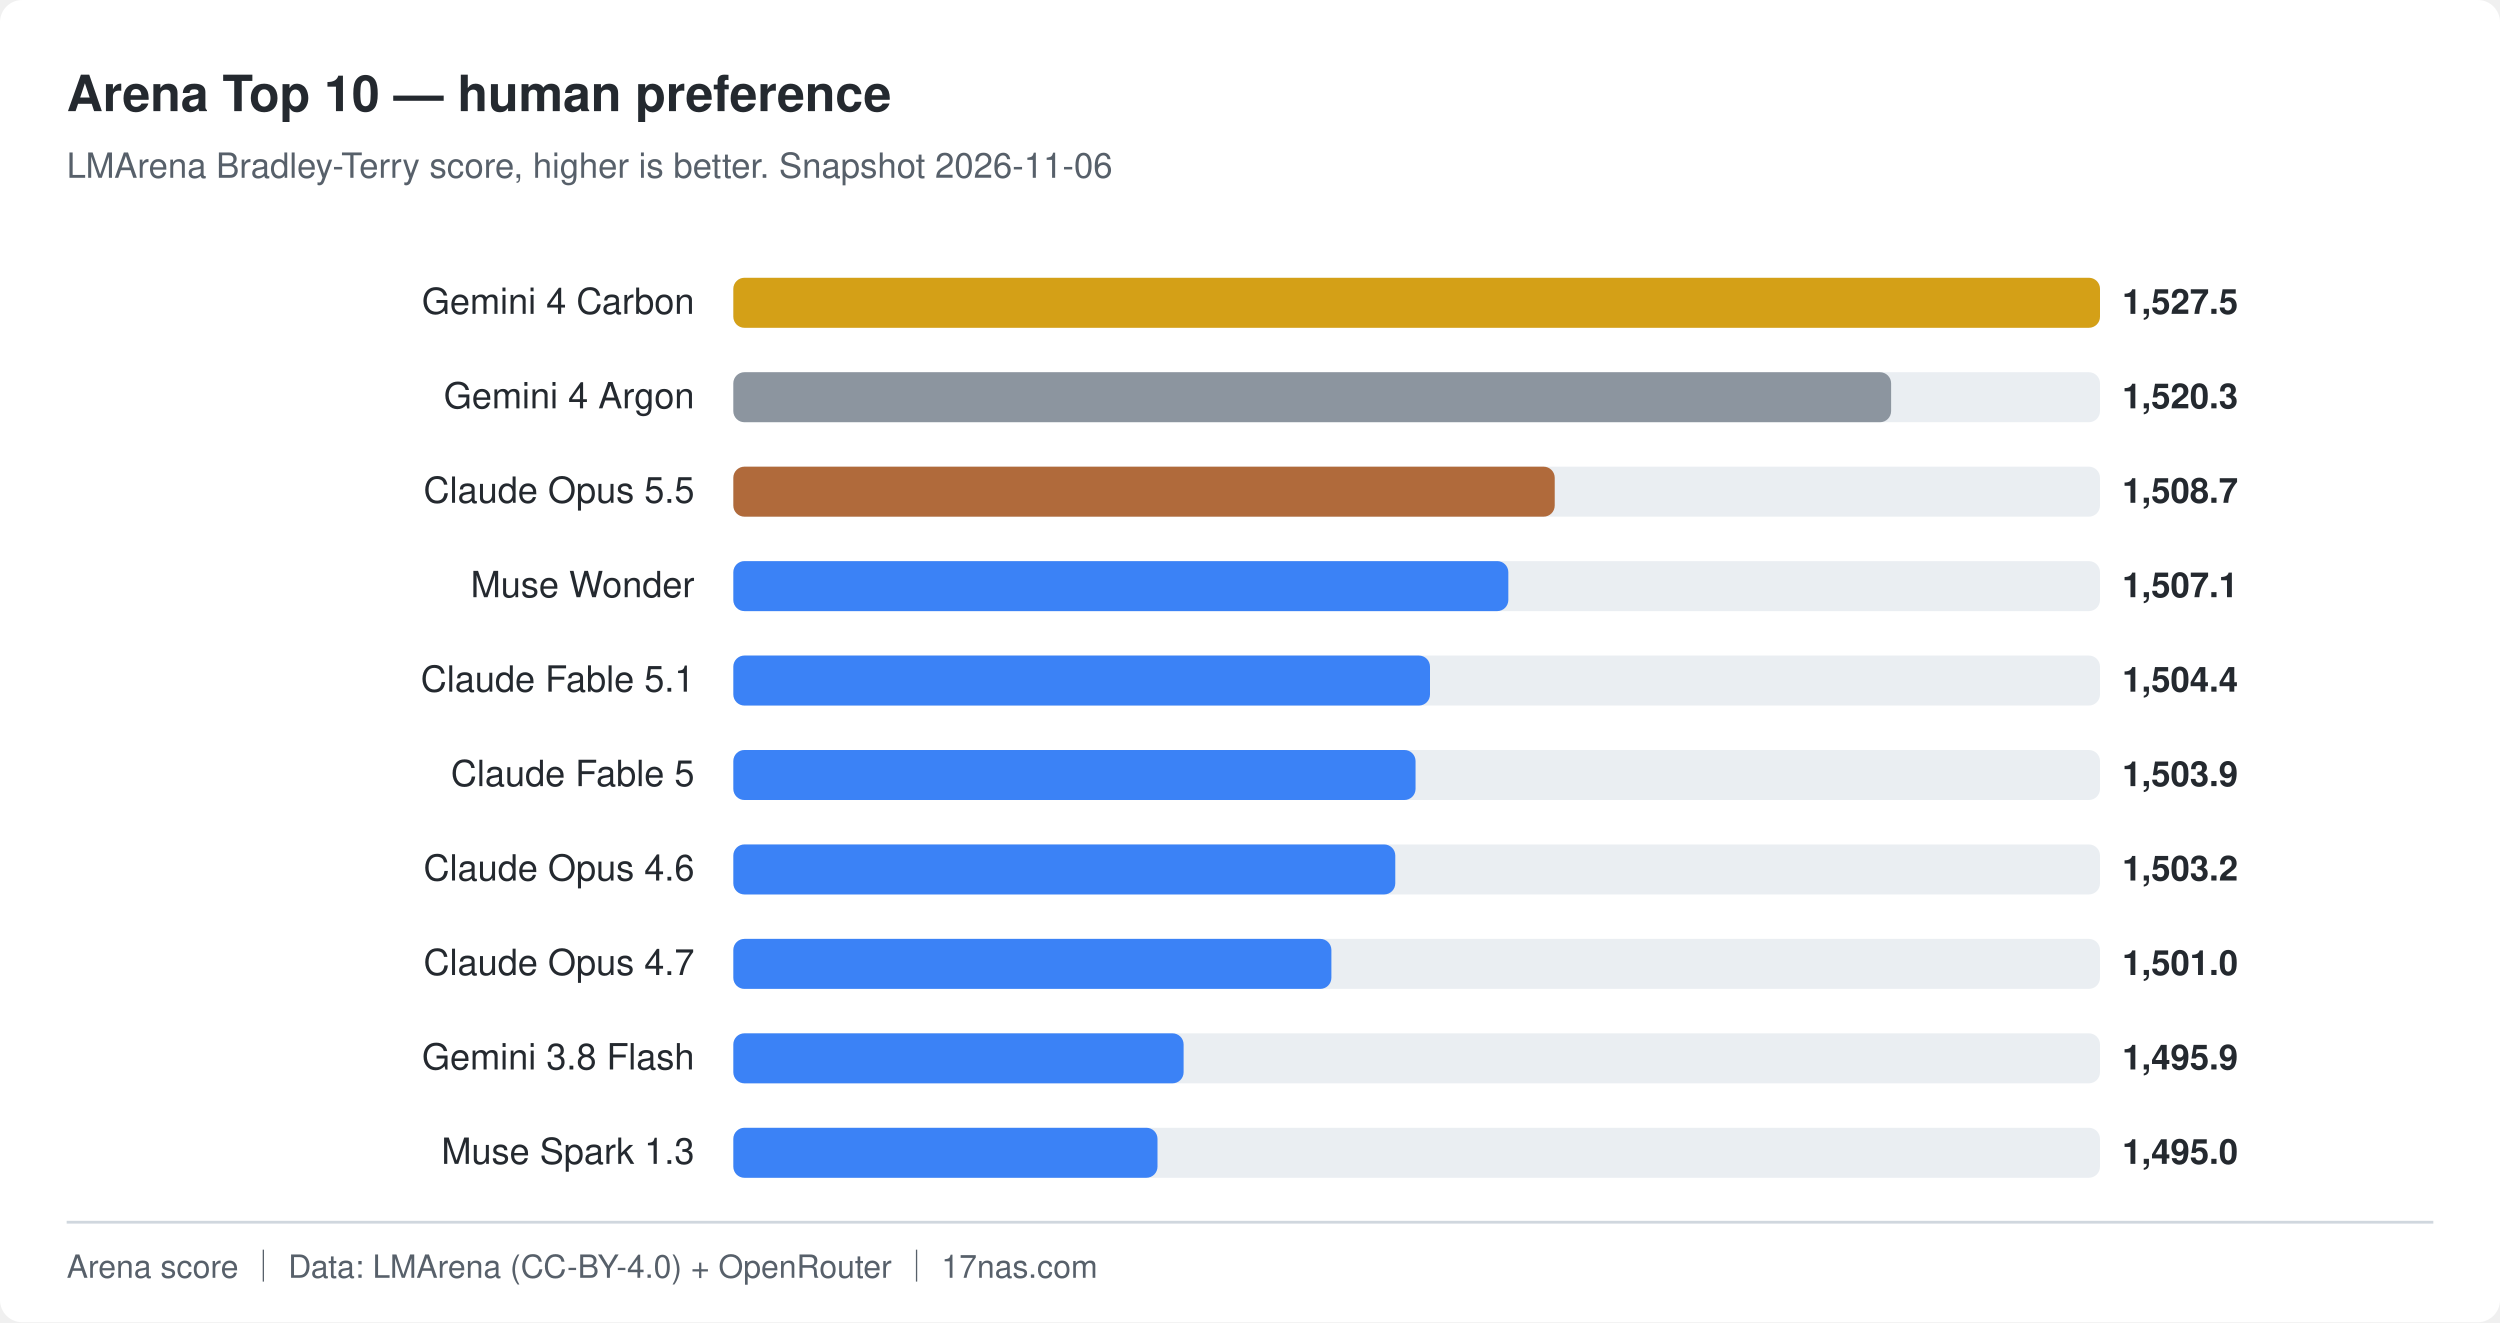
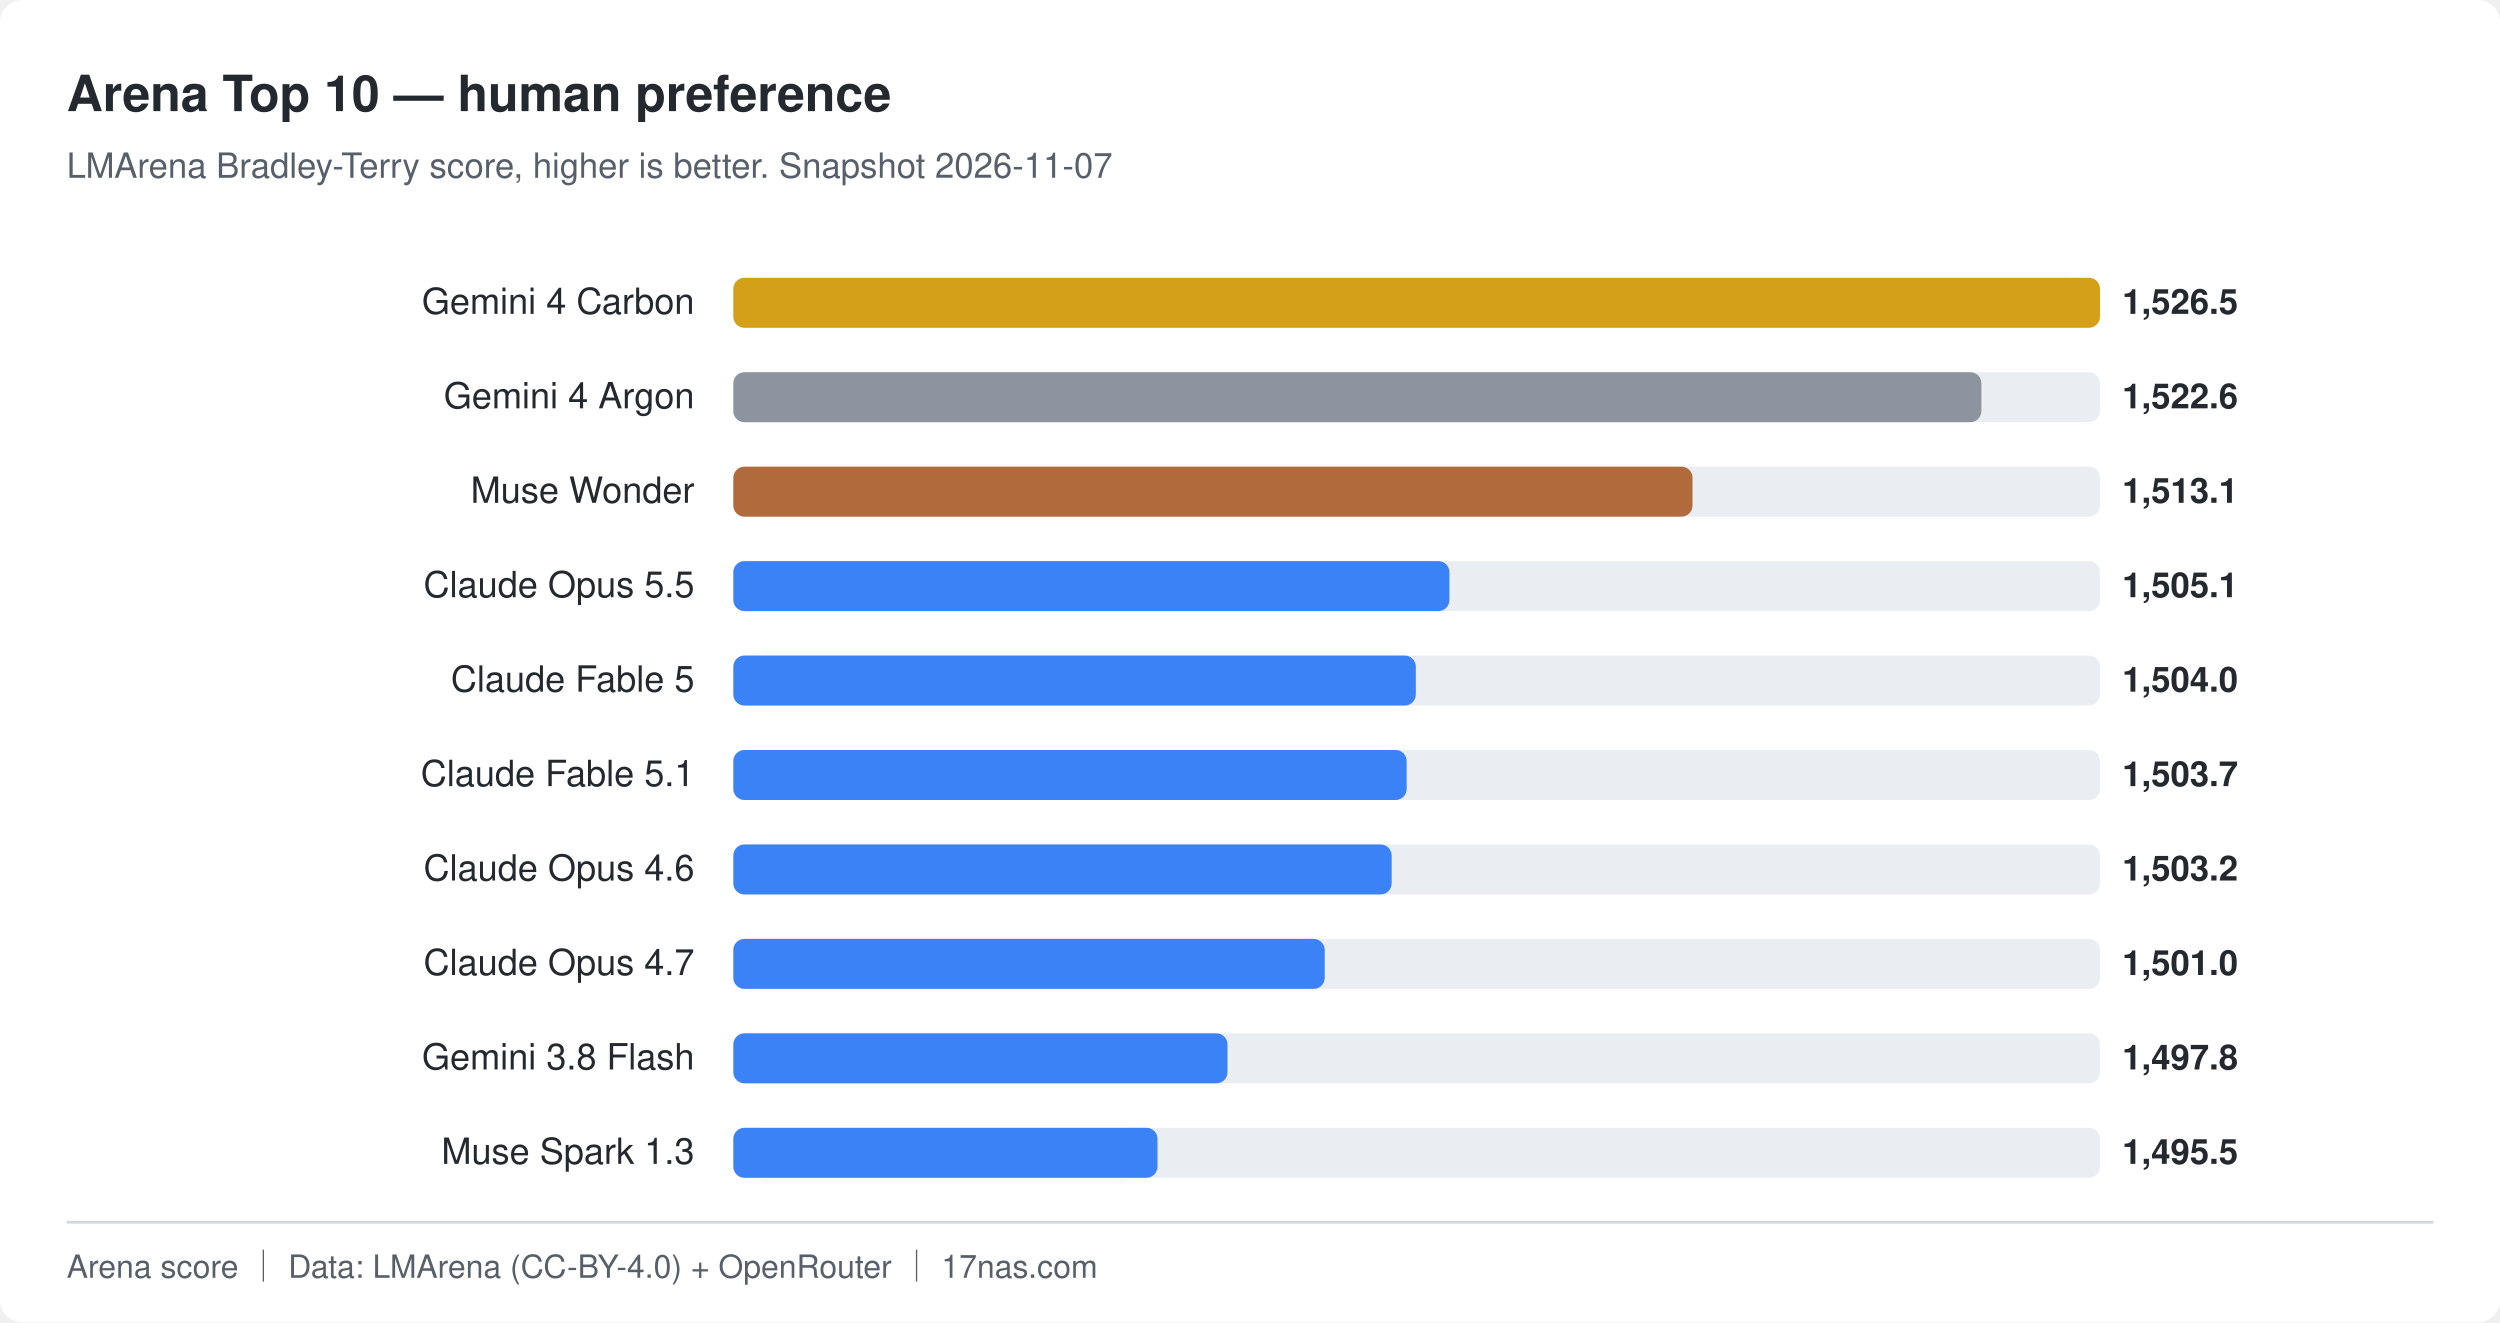
<svg xmlns="http://www.w3.org/2000/svg" width="900" height="476" viewBox="0 0 900 476" role="img" aria-label="Arena Top 10 — human preference">
  <style>
    .bg { fill: #ffffff; }
    .fg { fill: #24292f; }
    .muted { fill: #57606a; }
    .track { fill: #eaeef2; }
    .axis { stroke: #d0d7de; }
    @media (prefers-color-scheme: dark) {
      .bg { fill: #0d1117; }
      .fg { fill: #e6edf3; }
      .muted { fill: #8b949e; }
      .track { fill: #21262d; }
      .axis { stroke: #30363d; }
    }
  </style>
  <rect class="bg" x="0" y="0" width="900" height="476" rx="8" />
  <text class="fg" x="24" y="40" font-family="-apple-system,BlinkMacSystemFont,Segoe UI,Helvetica,Arial,sans-serif" font-size="18" font-weight="600">Arena Top 10 — human preference</text>
-   <text class="muted" x="24" y="64" font-family="-apple-system,BlinkMacSystemFont,Segoe UI,Helvetica,Arial,sans-serif" font-size="12.5">LMArena Bradley-Terry score, higher is better. Snapshot 2026-11-06</text>
+   <text class="muted" x="24" y="64" font-family="-apple-system,BlinkMacSystemFont,Segoe UI,Helvetica,Arial,sans-serif" font-size="12.5">LMArena Bradley-Terry score, higher is better. Snapshot 2026-11-07</text>
  <text class="fg" x="250" y="113" text-anchor="end" font-family="-apple-system,BlinkMacSystemFont,Segoe UI,Helvetica,Arial,sans-serif" font-size="13">Gemini 4 Carbon</text>
  <rect class="track" x="264" y="100" width="492" height="18" rx="4" />
  <rect x="264" y="100" width="492.0" height="18" rx="4" fill="#d4a017" />
-   <text class="fg" x="764" y="113" font-family="-apple-system,BlinkMacSystemFont,Segoe UI,Helvetica,Arial,sans-serif" font-size="12.5" font-weight="600">1,527.5</text>
+   <text class="fg" x="764" y="113" font-family="-apple-system,BlinkMacSystemFont,Segoe UI,Helvetica,Arial,sans-serif" font-size="12.5" font-weight="600">1,526.5</text>
  <text class="fg" x="250" y="147" text-anchor="end" font-family="-apple-system,BlinkMacSystemFont,Segoe UI,Helvetica,Arial,sans-serif" font-size="13">Gemini 4 Argon</text>
  <rect class="track" x="264" y="134" width="492" height="18" rx="4" />
-   <rect x="264" y="134" width="416.8" height="18" rx="4" fill="#8c959f" />
-   <text class="fg" x="764" y="147" font-family="-apple-system,BlinkMacSystemFont,Segoe UI,Helvetica,Arial,sans-serif" font-size="12.5" font-weight="600">1,520.3</text>
-   <text class="fg" x="250" y="181" text-anchor="end" font-family="-apple-system,BlinkMacSystemFont,Segoe UI,Helvetica,Arial,sans-serif" font-size="13">Claude Opus 5.5</text>
+   <rect x="264" y="134" width="449.3" height="18" rx="4" fill="#8c959f" />
+   <text class="fg" x="764" y="147" font-family="-apple-system,BlinkMacSystemFont,Segoe UI,Helvetica,Arial,sans-serif" font-size="12.5" font-weight="600">1,522.6</text>
+   <text class="fg" x="250" y="181" text-anchor="end" font-family="-apple-system,BlinkMacSystemFont,Segoe UI,Helvetica,Arial,sans-serif" font-size="13">Muse Wonder</text>
  <rect class="track" x="264" y="168" width="492" height="18" rx="4" />
-   <rect x="264" y="168" width="295.7" height="18" rx="4" fill="#b06a3b" />
-   <text class="fg" x="764" y="181" font-family="-apple-system,BlinkMacSystemFont,Segoe UI,Helvetica,Arial,sans-serif" font-size="12.5" font-weight="600">1,508.7</text>
-   <text class="fg" x="250" y="215" text-anchor="end" font-family="-apple-system,BlinkMacSystemFont,Segoe UI,Helvetica,Arial,sans-serif" font-size="13">Muse Wonder</text>
+   <rect x="264" y="168" width="345.3" height="18" rx="4" fill="#b06a3b" />
+   <text class="fg" x="764" y="181" font-family="-apple-system,BlinkMacSystemFont,Segoe UI,Helvetica,Arial,sans-serif" font-size="12.5" font-weight="600">1,513.1</text>
+   <text class="fg" x="250" y="215" text-anchor="end" font-family="-apple-system,BlinkMacSystemFont,Segoe UI,Helvetica,Arial,sans-serif" font-size="13">Claude Opus 5.5</text>
  <rect class="track" x="264" y="202" width="492" height="18" rx="4" />
-   <rect x="264" y="202" width="279.0" height="18" rx="4" fill="#3b82f6" />
-   <text class="fg" x="764" y="215" font-family="-apple-system,BlinkMacSystemFont,Segoe UI,Helvetica,Arial,sans-serif" font-size="12.5" font-weight="600">1,507.1</text>
-   <text class="fg" x="250" y="249" text-anchor="end" font-family="-apple-system,BlinkMacSystemFont,Segoe UI,Helvetica,Arial,sans-serif" font-size="13">Claude Fable 5.1</text>
+   <rect x="264" y="202" width="257.8" height="18" rx="4" fill="#3b82f6" />
+   <text class="fg" x="764" y="215" font-family="-apple-system,BlinkMacSystemFont,Segoe UI,Helvetica,Arial,sans-serif" font-size="12.5" font-weight="600">1,505.1</text>
+   <text class="fg" x="250" y="249" text-anchor="end" font-family="-apple-system,BlinkMacSystemFont,Segoe UI,Helvetica,Arial,sans-serif" font-size="13">Claude Fable 5</text>
  <rect class="track" x="264" y="236" width="492" height="18" rx="4" />
-   <rect x="264" y="236" width="250.8" height="18" rx="4" fill="#3b82f6" />
-   <text class="fg" x="764" y="249" font-family="-apple-system,BlinkMacSystemFont,Segoe UI,Helvetica,Arial,sans-serif" font-size="12.5" font-weight="600">1,504.4</text>
-   <text class="fg" x="250" y="283" text-anchor="end" font-family="-apple-system,BlinkMacSystemFont,Segoe UI,Helvetica,Arial,sans-serif" font-size="13">Claude Fable 5</text>
+   <rect x="264" y="236" width="245.7" height="18" rx="4" fill="#3b82f6" />
+   <text class="fg" x="764" y="249" font-family="-apple-system,BlinkMacSystemFont,Segoe UI,Helvetica,Arial,sans-serif" font-size="12.5" font-weight="600">1,504.0</text>
+   <text class="fg" x="250" y="283" text-anchor="end" font-family="-apple-system,BlinkMacSystemFont,Segoe UI,Helvetica,Arial,sans-serif" font-size="13">Claude Fable 5.1</text>
  <rect class="track" x="264" y="270" width="492" height="18" rx="4" />
-   <rect x="264" y="270" width="245.6" height="18" rx="4" fill="#3b82f6" />
-   <text class="fg" x="764" y="283" font-family="-apple-system,BlinkMacSystemFont,Segoe UI,Helvetica,Arial,sans-serif" font-size="12.5" font-weight="600">1,503.9</text>
+   <rect x="264" y="270" width="242.4" height="18" rx="4" fill="#3b82f6" />
+   <text class="fg" x="764" y="283" font-family="-apple-system,BlinkMacSystemFont,Segoe UI,Helvetica,Arial,sans-serif" font-size="12.5" font-weight="600">1,503.7</text>
  <text class="fg" x="250" y="317" text-anchor="end" font-family="-apple-system,BlinkMacSystemFont,Segoe UI,Helvetica,Arial,sans-serif" font-size="13">Claude Opus 4.6</text>
  <rect class="track" x="264" y="304" width="492" height="18" rx="4" />
-   <rect x="264" y="304" width="238.3" height="18" rx="4" fill="#3b82f6" />
+   <rect x="264" y="304" width="237.0" height="18" rx="4" fill="#3b82f6" />
  <text class="fg" x="764" y="317" font-family="-apple-system,BlinkMacSystemFont,Segoe UI,Helvetica,Arial,sans-serif" font-size="12.5" font-weight="600">1,503.2</text>
  <text class="fg" x="250" y="351" text-anchor="end" font-family="-apple-system,BlinkMacSystemFont,Segoe UI,Helvetica,Arial,sans-serif" font-size="13">Claude Opus 4.7</text>
  <rect class="track" x="264" y="338" width="492" height="18" rx="4" />
-   <rect x="264" y="338" width="215.3" height="18" rx="4" fill="#3b82f6" />
+   <rect x="264" y="338" width="212.9" height="18" rx="4" fill="#3b82f6" />
  <text class="fg" x="764" y="351" font-family="-apple-system,BlinkMacSystemFont,Segoe UI,Helvetica,Arial,sans-serif" font-size="12.5" font-weight="600">1,501.0</text>
  <text class="fg" x="250" y="385" text-anchor="end" font-family="-apple-system,BlinkMacSystemFont,Segoe UI,Helvetica,Arial,sans-serif" font-size="13">Gemini 3.8 Flash</text>
  <rect class="track" x="264" y="372" width="492" height="18" rx="4" />
-   <rect x="264" y="372" width="162.1" height="18" rx="4" fill="#3b82f6" />
-   <text class="fg" x="764" y="385" font-family="-apple-system,BlinkMacSystemFont,Segoe UI,Helvetica,Arial,sans-serif" font-size="12.5" font-weight="600">1,495.9</text>
+   <rect x="264" y="372" width="177.9" height="18" rx="4" fill="#3b82f6" />
+   <text class="fg" x="764" y="385" font-family="-apple-system,BlinkMacSystemFont,Segoe UI,Helvetica,Arial,sans-serif" font-size="12.5" font-weight="600">1,497.8</text>
  <text class="fg" x="250" y="419" text-anchor="end" font-family="-apple-system,BlinkMacSystemFont,Segoe UI,Helvetica,Arial,sans-serif" font-size="13">Muse Spark 1.3</text>
  <rect class="track" x="264" y="406" width="492" height="18" rx="4" />
  <rect x="264" y="406" width="152.7" height="18" rx="4" fill="#3b82f6" />
-   <text class="fg" x="764" y="419" font-family="-apple-system,BlinkMacSystemFont,Segoe UI,Helvetica,Arial,sans-serif" font-size="12.5" font-weight="600">1,495.0</text>
+   <text class="fg" x="764" y="419" font-family="-apple-system,BlinkMacSystemFont,Segoe UI,Helvetica,Arial,sans-serif" font-size="12.5" font-weight="600">1,495.5</text>
  <line class="axis" x1="24" y1="440" x2="876" y2="440" stroke-width="1" />
  <text class="muted" x="24" y="460" font-family="-apple-system,BlinkMacSystemFont,Segoe UI,Helvetica,Arial,sans-serif" font-size="11.5">Arena score ｜ Data: LMArena (CC-BY-4.0) + OpenRouter ｜ 17nas.com</text>
</svg>
